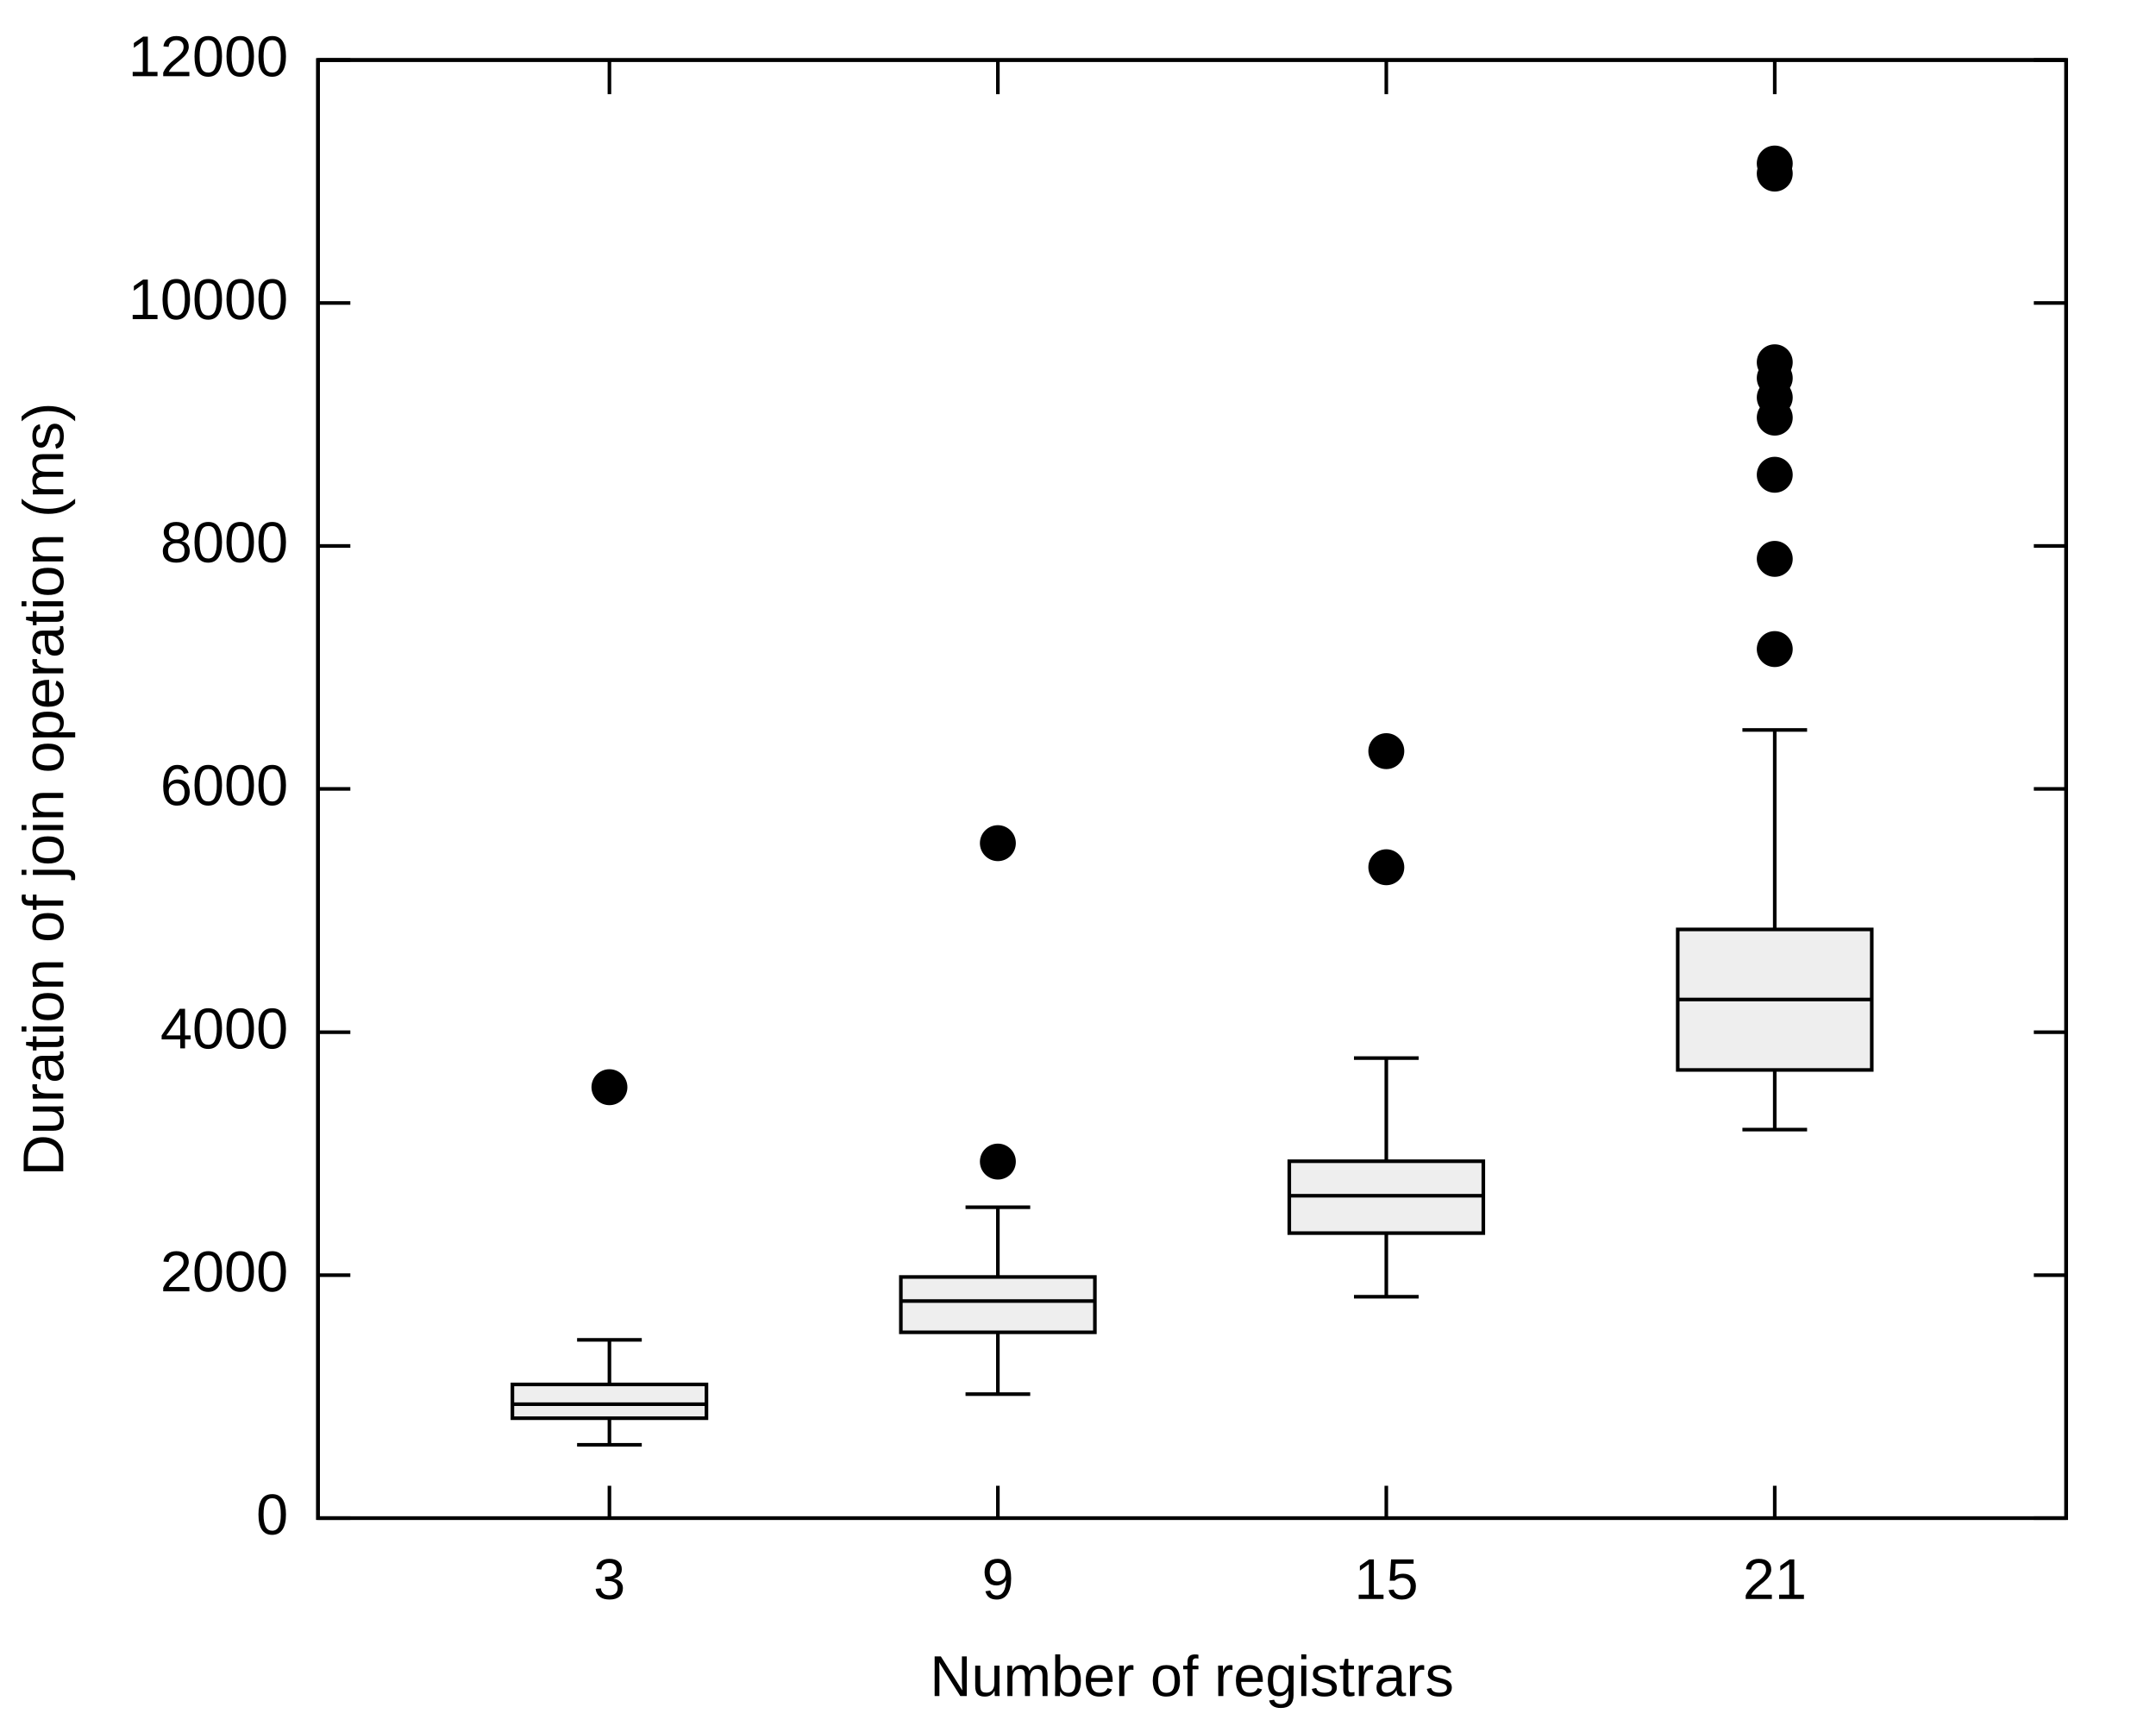
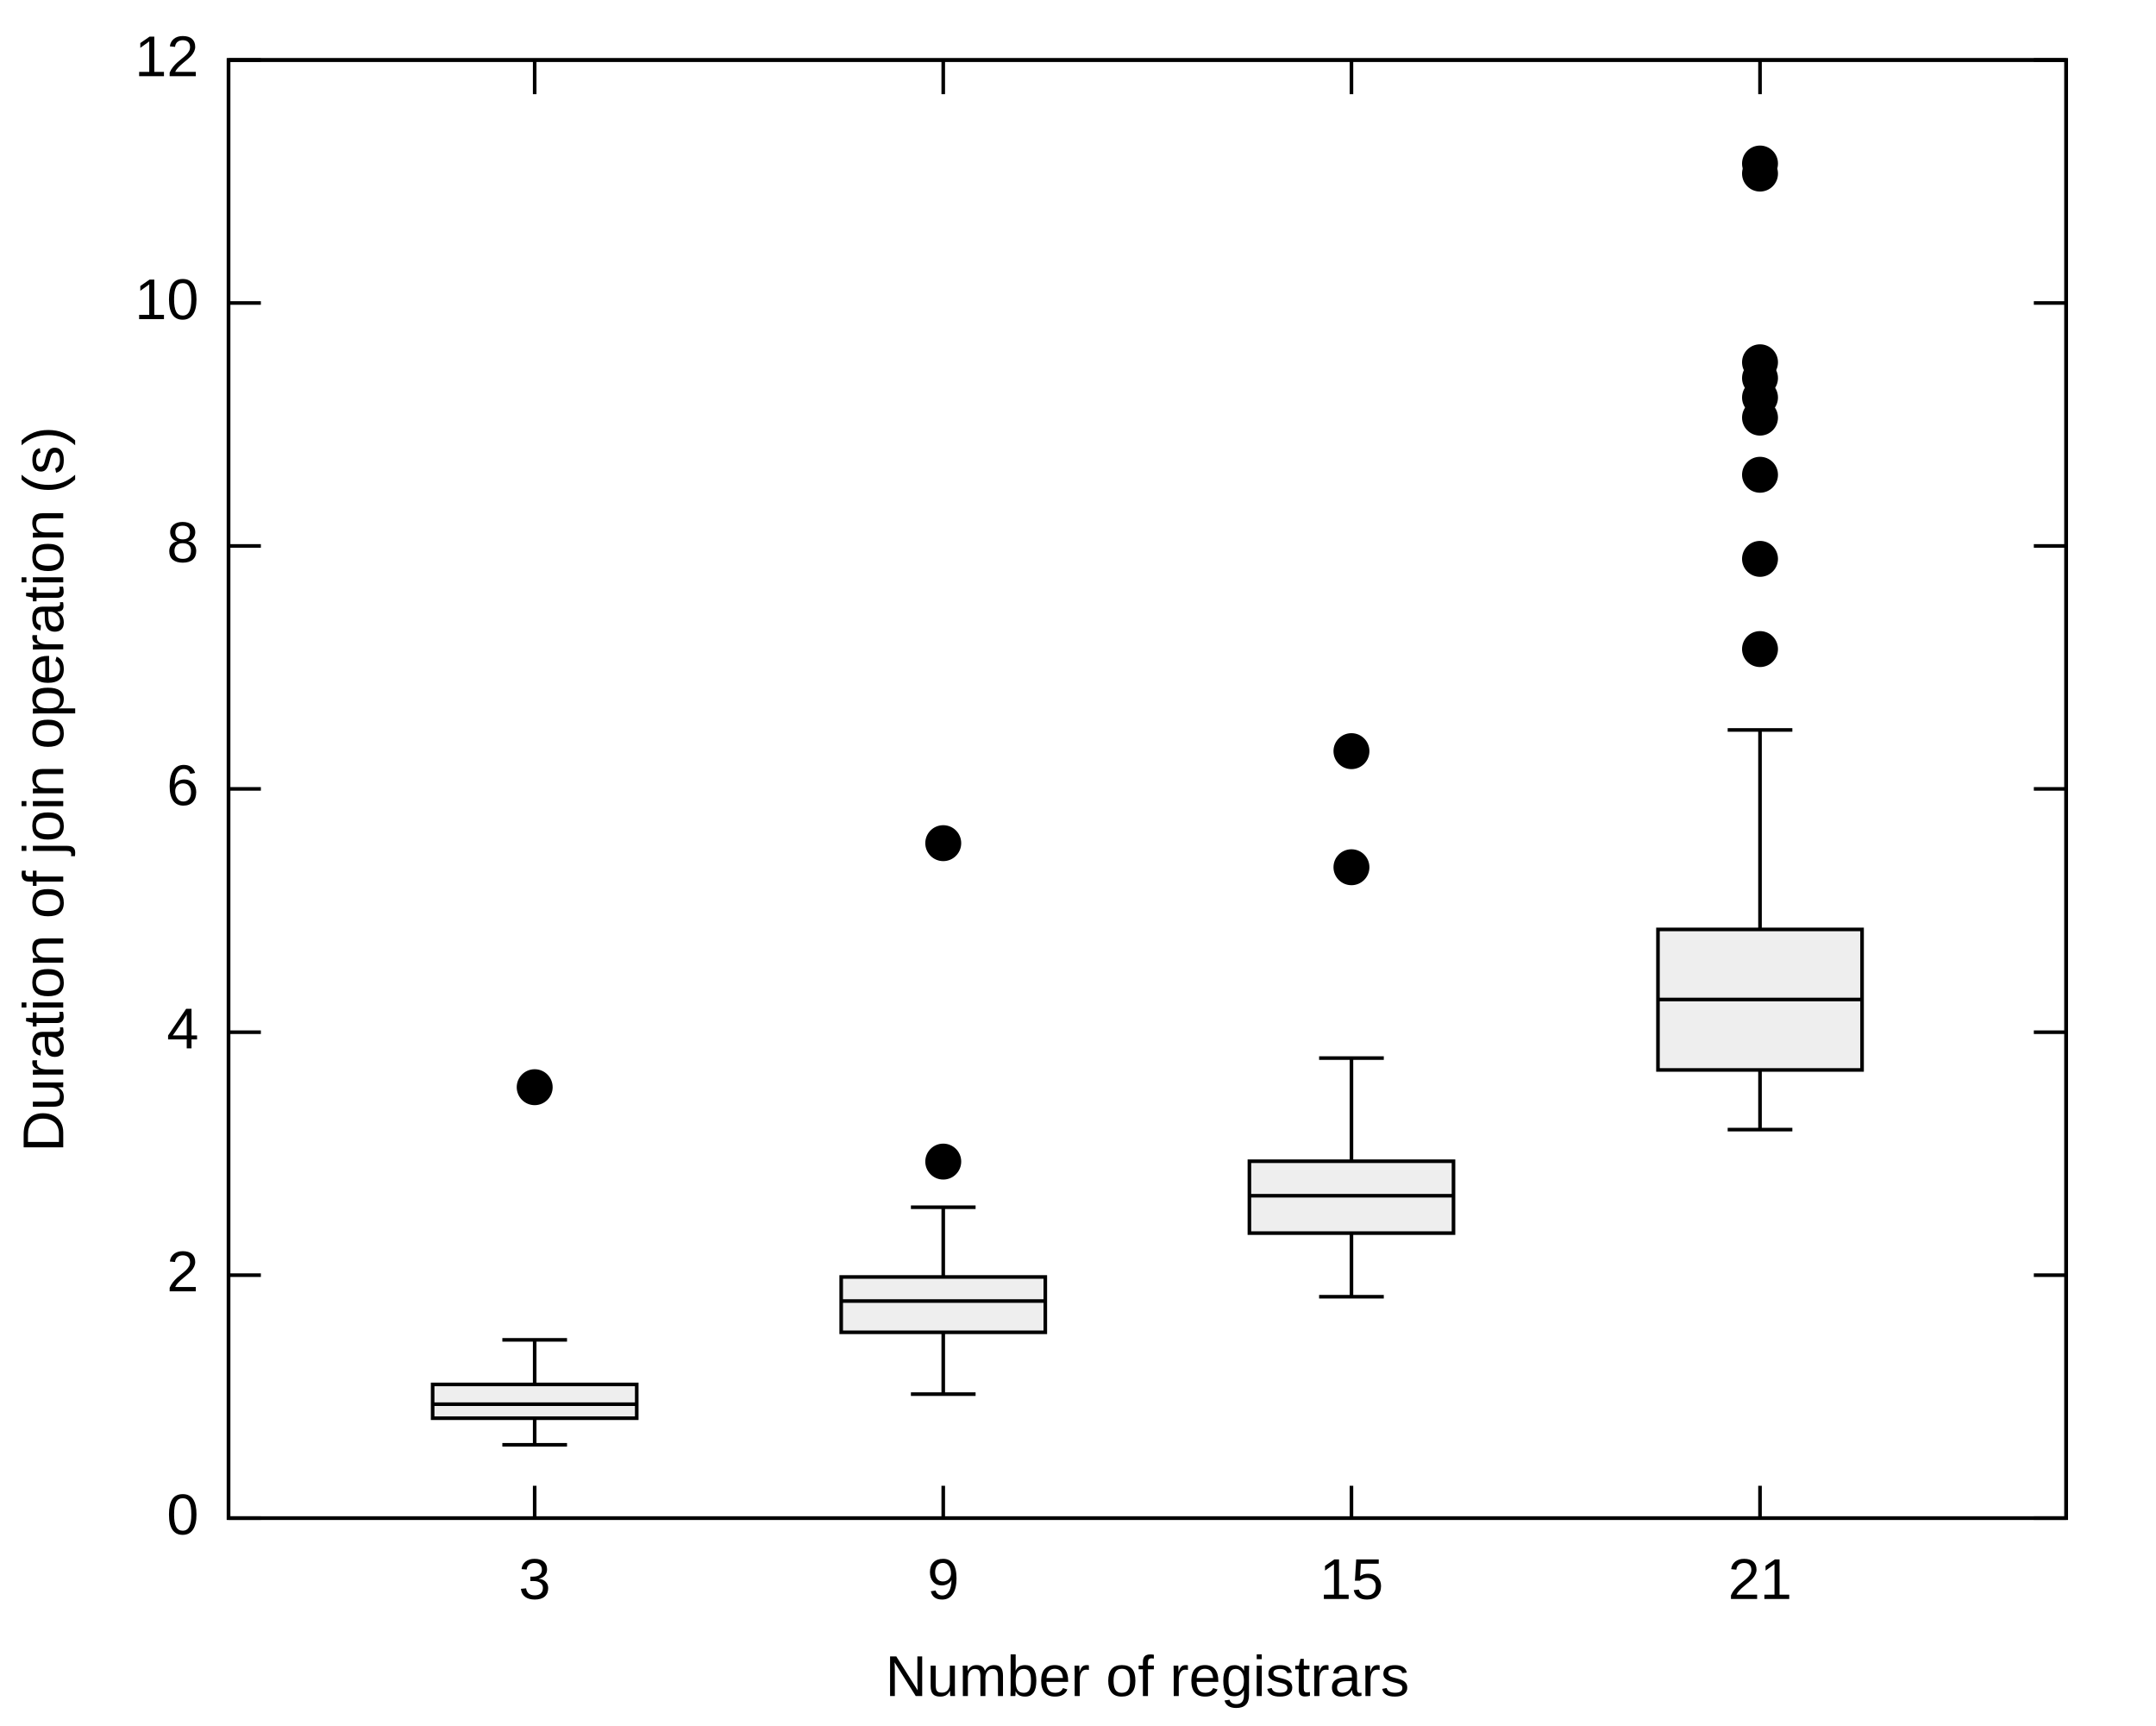
<svg xmlns="http://www.w3.org/2000/svg" xmlns:xlink="http://www.w3.org/1999/xlink" width="600" height="480" viewBox="0 0 600 480">
  <g id="gnuplot_canvas">
    <rect x="0" y="0" width="600" height="480" fill="none" />
    <defs>
      <circle id="gpDot" r="0.5" stroke-width="0.5" />
      <path id="gpPt0" stroke-width="0.222" stroke="currentColor" d="M-1,0 h2 M0,-1 v2" />
      <path id="gpPt1" stroke-width="0.222" stroke="currentColor" d="M-1,-1 L1,1 M1,-1 L-1,1" />
      <path id="gpPt2" stroke-width="0.222" stroke="currentColor" d="M-1,0 L1,0 M0,-1 L0,1 M-1,-1 L1,1 M-1,1 L1,-1" />
      <rect id="gpPt3" stroke-width="0.222" stroke="currentColor" x="-1" y="-1" width="2" height="2" />
      <rect id="gpPt4" stroke-width="0.222" stroke="currentColor" fill="currentColor" x="-1" y="-1" width="2" height="2" />
      <circle id="gpPt5" stroke-width="0.222" stroke="currentColor" cx="0" cy="0" r="1" />
      <use xlink:href="#gpPt5" id="gpPt6" fill="currentColor" stroke="none" />
      <path id="gpPt7" stroke-width="0.222" stroke="currentColor" d="M0,-1.33 L-1.33,0.67 L1.33,0.67 z" />
      <use xlink:href="#gpPt7" id="gpPt8" fill="currentColor" stroke="none" />
      <use xlink:href="#gpPt7" id="gpPt9" stroke="currentColor" transform="rotate(180)" />
      <use xlink:href="#gpPt9" id="gpPt10" fill="currentColor" stroke="none" />
      <use xlink:href="#gpPt3" id="gpPt11" stroke="currentColor" transform="rotate(45)" />
      <use xlink:href="#gpPt11" id="gpPt12" fill="currentColor" stroke="none" />
    </defs>
    <g style="fill:none; color:white; stroke:currentColor; stroke-width:1.00; stroke-linecap:butt; stroke-linejoin:miter">
</g>
    <g style="fill:none; color:black; stroke:currentColor; stroke-width:1.00; stroke-linecap:butt; stroke-linejoin:miter">
-       <path stroke="black" d="M88.5,422.4 L97.5,422.4 M575.0,422.4 L566.0,422.4  h0.01" />
-       <g transform="translate(80.2,426.9)" style="stroke:none; fill:black; font-family:Arial; font-size:12.00pt; text-anchor:end">
+       <path stroke="black" d="M63.6,422.4 L72.6,422.4 M575.0,422.4 L566.0,422.4  h0.01" />
+       <g transform="translate(55.3,426.9)" style="stroke:none; fill:black; font-family:Arial; font-size:12.00pt; text-anchor:end">
        <text> 0</text>
      </g>
-       <path stroke="black" d="M88.5,354.8 L97.5,354.8 M575.0,354.8 L566.0,354.8  h0.01" />
-       <g transform="translate(80.2,359.3)" style="stroke:none; fill:black; font-family:Arial; font-size:12.00pt; text-anchor:end">
-         <text> 2000</text>
+       <path stroke="black" d="M63.6,354.8 L72.6,354.8 M575.0,354.8 L566.0,354.8  h0.01" />
+       <g transform="translate(55.3,359.3)" style="stroke:none; fill:black; font-family:Arial; font-size:12.00pt; text-anchor:end">
+         <text> 2</text>
      </g>
-       <path stroke="black" d="M88.5,287.2 L97.5,287.2 M575.0,287.2 L566.0,287.2  h0.01" />
-       <g transform="translate(80.2,291.7)" style="stroke:none; fill:black; font-family:Arial; font-size:12.00pt; text-anchor:end">
-         <text> 4000</text>
+       <path stroke="black" d="M63.6,287.2 L72.6,287.2 M575.0,287.2 L566.0,287.2  h0.01" />
+       <g transform="translate(55.3,291.7)" style="stroke:none; fill:black; font-family:Arial; font-size:12.00pt; text-anchor:end">
+         <text> 4</text>
      </g>
-       <path stroke="black" d="M88.5,219.5 L97.5,219.5 M575.0,219.5 L566.0,219.5  h0.01" />
-       <g transform="translate(80.2,224.0)" style="stroke:none; fill:black; font-family:Arial; font-size:12.00pt; text-anchor:end">
-         <text> 6000</text>
+       <path stroke="black" d="M63.6,219.5 L72.6,219.5 M575.0,219.5 L566.0,219.5  h0.01" />
+       <g transform="translate(55.3,224.0)" style="stroke:none; fill:black; font-family:Arial; font-size:12.00pt; text-anchor:end">
+         <text> 6</text>
      </g>
-       <path stroke="black" d="M88.5,151.9 L97.5,151.9 M575.0,151.9 L566.0,151.9  h0.01" />
-       <g transform="translate(80.2,156.4)" style="stroke:none; fill:black; font-family:Arial; font-size:12.00pt; text-anchor:end">
-         <text> 8000</text>
+       <path stroke="black" d="M63.6,151.9 L72.6,151.9 M575.0,151.9 L566.0,151.9  h0.01" />
+       <g transform="translate(55.3,156.4)" style="stroke:none; fill:black; font-family:Arial; font-size:12.00pt; text-anchor:end">
+         <text> 8</text>
      </g>
-       <path stroke="black" d="M88.5,84.3 L97.5,84.3 M575.0,84.3 L566.0,84.3  h0.01" />
-       <g transform="translate(80.2,88.8)" style="stroke:none; fill:black; font-family:Arial; font-size:12.00pt; text-anchor:end">
-         <text> 10000</text>
+       <path stroke="black" d="M63.6,84.3 L72.6,84.3 M575.0,84.3 L566.0,84.3  h0.01" />
+       <g transform="translate(55.3,88.8)" style="stroke:none; fill:black; font-family:Arial; font-size:12.00pt; text-anchor:end">
+         <text> 10</text>
      </g>
-       <path stroke="black" d="M88.5,16.7 L97.5,16.7 M575.0,16.7 L566.0,16.7  h0.01" />
-       <g transform="translate(80.2,21.2)" style="stroke:none; fill:black; font-family:Arial; font-size:12.00pt; text-anchor:end">
-         <text> 12000</text>
+       <path stroke="black" d="M63.6,16.7 L72.6,16.7 M575.0,16.7 L566.0,16.7  h0.01" />
+       <g transform="translate(55.3,21.2)" style="stroke:none; fill:black; font-family:Arial; font-size:12.00pt; text-anchor:end">
+         <text> 12</text>
      </g>
-       <path stroke="black" d="M169.6,422.4 L169.6,413.4 M169.6,16.7 L169.6,25.7  h0.01" />
-       <g transform="translate(169.6,444.9)" style="stroke:none; fill:black; font-family:Arial; font-size:12.00pt; text-anchor:middle">
+       <path stroke="black" d="M148.8,422.4 L148.8,413.4 M148.8,16.7 L148.8,25.7  h0.01" />
+       <g transform="translate(148.8,444.9)" style="stroke:none; fill:black; font-family:Arial; font-size:12.00pt; text-anchor:middle">
        <text>3</text>
      </g>
-       <path stroke="black" d="M277.7,422.4 L277.7,413.4 M277.7,16.7 L277.7,25.7  h0.01" />
-       <g transform="translate(277.7,444.9)" style="stroke:none; fill:black; font-family:Arial; font-size:12.00pt; text-anchor:middle">
+       <path stroke="black" d="M262.5,422.4 L262.5,413.4 M262.5,16.7 L262.5,25.7  h0.01" />
+       <g transform="translate(262.5,444.9)" style="stroke:none; fill:black; font-family:Arial; font-size:12.00pt; text-anchor:middle">
        <text>9</text>
      </g>
-       <path stroke="black" d="M385.8,422.4 L385.8,413.4 M385.8,16.7 L385.8,25.7  h0.01" />
-       <g transform="translate(385.8,444.9)" style="stroke:none; fill:black; font-family:Arial; font-size:12.00pt; text-anchor:middle">
+       <path stroke="black" d="M376.1,422.4 L376.1,413.4 M376.1,16.7 L376.1,25.7  h0.01" />
+       <g transform="translate(376.1,444.9)" style="stroke:none; fill:black; font-family:Arial; font-size:12.00pt; text-anchor:middle">
        <text>15</text>
      </g>
-       <path stroke="black" d="M493.9,422.4 L493.9,413.4 M493.9,16.7 L493.9,25.7  h0.01" />
-       <g transform="translate(493.9,444.9)" style="stroke:none; fill:black; font-family:Arial; font-size:12.00pt; text-anchor:middle">
+       <path stroke="black" d="M489.8,422.4 L489.8,413.4 M489.8,16.7 L489.8,25.7  h0.01" />
+       <g transform="translate(489.8,444.9)" style="stroke:none; fill:black; font-family:Arial; font-size:12.00pt; text-anchor:middle">
        <text>21</text>
      </g>
-       <path stroke="black" d="M88.5,16.7 L88.5,422.4 L575.0,422.4 L575.0,16.7 L88.5,16.7 Z  h0.01" />
+       <path stroke="black" d="M63.6,16.7 L63.6,422.4 L575.0,422.4 L575.0,16.7 L63.6,16.7 Z  h0.01" />
      <g transform="translate(17.6,219.6) rotate(270)" style="stroke:none; fill:black; font-family:Arial; font-size:12.00pt; text-anchor:middle">
-         <text>Duration of join operation (ms)</text>
+         <text>Duration of join operation (s)</text>
      </g>
-       <g transform="translate(331.7,471.9)" style="stroke:none; fill:black; font-family:Arial; font-size:12.00pt; text-anchor:middle">
+       <g transform="translate(319.3,471.9)" style="stroke:none; fill:black; font-family:Arial; font-size:12.00pt; text-anchor:middle">
        <text>Number of registrars</text>
      </g>
    </g>
    <g id="gnuplot_plot_1">
      <g style="fill:none; color:#FF9900; stroke:currentColor; stroke-width:1.00; stroke-linecap:butt; stroke-linejoin:miter">
        <g style="stroke:none; shape-rendering:crispEdges">
-           <polygon fill="rgb(190, 190, 190)" fill-opacity="0.25" points="142.6,394.6 196.6,394.6 196.6,385.2 142.6,385.2 " />
+           <polygon fill="rgb(190, 190, 190)" fill-opacity="0.25" points="120.4,394.6 177.2,394.6 177.2,385.2 120.4,385.2 " />
        </g>
-         <path stroke="black" d="M169.6,402.0 L169.6,394.6 M169.6,385.2 L169.6,372.8 M142.6,394.6 L196.6,394.6 L196.6,385.2 L142.6,385.2    L142.6,394.6 Z  h0.01" />
-         <path stroke="black" d="M160.6,372.8 L178.6,372.8 M160.6,402.0 L178.6,402.0 M142.6,390.7 L196.6,390.7  h0.01" />
-         <use xlink:href="#gpPt6" transform="translate(169.6,302.5) scale(4.50)" color="black" />
+         <path stroke="black" d="M148.8,402.0 L148.8,394.6 M148.8,385.2 L148.8,372.8 M120.4,394.6 L177.2,394.6 L177.2,385.2 L120.4,385.2    L120.4,394.6 Z  h0.01" />
+         <path stroke="black" d="M139.8,372.8 L157.8,372.8 M139.8,402.0 L157.8,402.0 M120.4,390.7 L177.2,390.7  h0.01" />
+         <use xlink:href="#gpPt6" transform="translate(148.8,302.5) scale(4.50)" color="black" />
      </g>
    </g>
    <g id="gnuplot_plot_2">
      <g style="fill:none; color:#FF9900; stroke:currentColor; stroke-width:1.00; stroke-linecap:butt; stroke-linejoin:miter">
        <g style="stroke:none; shape-rendering:crispEdges">
-           <polygon fill="rgb(190, 190, 190)" fill-opacity="0.25" points="250.7,370.7 304.7,370.7 304.7,355.3 250.7,355.3 " />
+           <polygon fill="rgb(190, 190, 190)" fill-opacity="0.25" points="234.1,370.7 290.9,370.7 290.9,355.3 234.1,355.3 " />
        </g>
-         <path stroke="black" d="M277.7,387.9 L277.7,370.7 M277.7,355.3 L277.7,335.9 M250.7,370.7 L304.7,370.7 L304.7,355.3 L250.7,355.3    L250.7,370.7 Z  h0.01" />
-         <path stroke="black" d="M268.7,335.9 L286.7,335.9 M268.7,387.9 L286.7,387.9 M250.7,362.0 L304.7,362.0  h0.01" />
-         <use xlink:href="#gpPt6" transform="translate(277.7,323.2) scale(4.50)" color="black" />
-         <use xlink:href="#gpPt6" transform="translate(277.7,234.6) scale(4.50)" color="black" />
+         <path stroke="black" d="M262.5,387.9 L262.5,370.7 M262.5,355.3 L262.5,335.9 M234.1,370.7 L290.9,370.7 L290.9,355.3 L234.1,355.3    L234.1,370.7 Z  h0.01" />
+         <path stroke="black" d="M253.5,335.9 L271.5,335.9 M253.5,387.9 L271.5,387.9 M234.1,362.0 L290.9,362.0  h0.01" />
+         <use xlink:href="#gpPt6" transform="translate(262.5,323.2) scale(4.50)" color="black" />
+         <use xlink:href="#gpPt6" transform="translate(262.5,234.6) scale(4.50)" color="black" />
      </g>
    </g>
    <g id="gnuplot_plot_3">
      <g style="fill:none; color:#FF9900; stroke:currentColor; stroke-width:1.00; stroke-linecap:butt; stroke-linejoin:miter">
        <g style="stroke:none; shape-rendering:crispEdges">
-           <polygon fill="rgb(190, 190, 190)" fill-opacity="0.25" points="358.8,343.1 412.8,343.1 412.8,323.1 358.8,323.1 " />
+           <polygon fill="rgb(190, 190, 190)" fill-opacity="0.25" points="347.7,343.1 404.5,343.1 404.5,323.1 347.7,323.1 " />
        </g>
-         <path stroke="black" d="M385.8,360.8 L385.8,343.1 M385.8,323.1 L385.8,294.4 M358.8,343.1 L412.8,343.1 L412.8,323.1 L358.8,323.1    L358.8,343.1 Z  h0.01" />
-         <path stroke="black" d="M376.8,294.4 L394.8,294.4 M376.8,360.8 L394.8,360.8 M358.8,332.7 L412.8,332.7  h0.01" />
-         <use xlink:href="#gpPt6" transform="translate(385.8,241.3) scale(4.50)" color="black" />
-         <use xlink:href="#gpPt6" transform="translate(385.8,209.0) scale(4.50)" color="black" />
+         <path stroke="black" d="M376.1,360.8 L376.1,343.1 M376.1,323.1 L376.1,294.4 M347.7,343.1 L404.5,343.1 L404.5,323.1 L347.7,323.1    L347.7,343.1 Z  h0.01" />
+         <path stroke="black" d="M367.1,294.4 L385.1,294.4 M367.1,360.8 L385.1,360.8 M347.7,332.7 L404.5,332.7  h0.01" />
+         <use xlink:href="#gpPt6" transform="translate(376.1,241.3) scale(4.50)" color="black" />
+         <use xlink:href="#gpPt6" transform="translate(376.1,209.0) scale(4.50)" color="black" />
      </g>
    </g>
    <g id="gnuplot_plot_4">
      <g style="fill:none; color:#FF9900; stroke:currentColor; stroke-width:1.00; stroke-linecap:butt; stroke-linejoin:miter">
        <g style="stroke:none; shape-rendering:crispEdges">
-           <polygon fill="rgb(190, 190, 190)" fill-opacity="0.25" points="466.9,297.7 520.9,297.7 520.9,258.6 466.9,258.6 " />
+           <polygon fill="rgb(190, 190, 190)" fill-opacity="0.25" points="461.4,297.7 518.2,297.7 518.2,258.6 461.4,258.6 " />
        </g>
-         <path stroke="black" d="M493.9,314.3 L493.9,297.7 M493.9,258.6 L493.9,203.1 M466.9,297.7 L520.9,297.7 L520.9,258.6 L466.9,258.6    L466.9,297.7 Z  h0.01" />
-         <path stroke="black" d="M484.9,203.1 L502.9,203.1 M484.9,314.3 L502.9,314.3 M466.9,278.1 L520.9,278.1  h0.01" />
-         <use xlink:href="#gpPt6" transform="translate(493.9,180.6) scale(4.50)" color="black" />
-         <use xlink:href="#gpPt6" transform="translate(493.9,155.5) scale(4.50)" color="black" />
-         <use xlink:href="#gpPt6" transform="translate(493.9,132.1) scale(4.50)" color="black" />
-         <use xlink:href="#gpPt6" transform="translate(493.9,116.2) scale(4.50)" color="black" />
-         <use xlink:href="#gpPt6" transform="translate(493.9,110.6) scale(4.50)" color="black" />
-         <use xlink:href="#gpPt6" transform="translate(493.9,105.2) scale(4.50)" color="black" />
-         <use xlink:href="#gpPt6" transform="translate(493.9,100.8) scale(4.50)" color="black" />
-         <use xlink:href="#gpPt6" transform="translate(493.9,48.3) scale(4.50)" color="black" />
-         <use xlink:href="#gpPt6" transform="translate(493.9,45.5) scale(4.50)" color="black" />
+         <path stroke="black" d="M489.8,314.3 L489.8,297.7 M489.8,258.6 L489.8,203.1 M461.4,297.7 L518.2,297.7 L518.2,258.6 L461.4,258.6    L461.4,297.7 Z  h0.01" />
+         <path stroke="black" d="M480.8,203.1 L498.8,203.1 M480.8,314.3 L498.8,314.3 M461.4,278.1 L518.2,278.1  h0.01" />
+         <use xlink:href="#gpPt6" transform="translate(489.8,180.6) scale(4.50)" color="black" />
+         <use xlink:href="#gpPt6" transform="translate(489.8,155.5) scale(4.50)" color="black" />
+         <use xlink:href="#gpPt6" transform="translate(489.8,132.1) scale(4.50)" color="black" />
+         <use xlink:href="#gpPt6" transform="translate(489.8,116.2) scale(4.50)" color="black" />
+         <use xlink:href="#gpPt6" transform="translate(489.8,110.6) scale(4.50)" color="black" />
+         <use xlink:href="#gpPt6" transform="translate(489.8,105.2) scale(4.50)" color="black" />
+         <use xlink:href="#gpPt6" transform="translate(489.8,100.8) scale(4.50)" color="black" />
+         <use xlink:href="#gpPt6" transform="translate(489.8,48.3) scale(4.50)" color="black" />
+         <use xlink:href="#gpPt6" transform="translate(489.8,45.5) scale(4.50)" color="black" />
      </g>
    </g>
    <g style="fill:none; color:black; stroke:currentColor; stroke-width:1.00; stroke-linecap:butt; stroke-linejoin:miter">
-       <path stroke="black" d="M88.5,16.7 L88.5,422.4 L575.0,422.4 L575.0,16.7 L88.5,16.7 Z  h0.01" />
+       <path stroke="black" d="M63.6,16.7 L63.6,422.4 L575.0,422.4 L575.0,16.7 L63.6,16.7 Z  h0.01" />
    </g>
  </g>
</svg>
